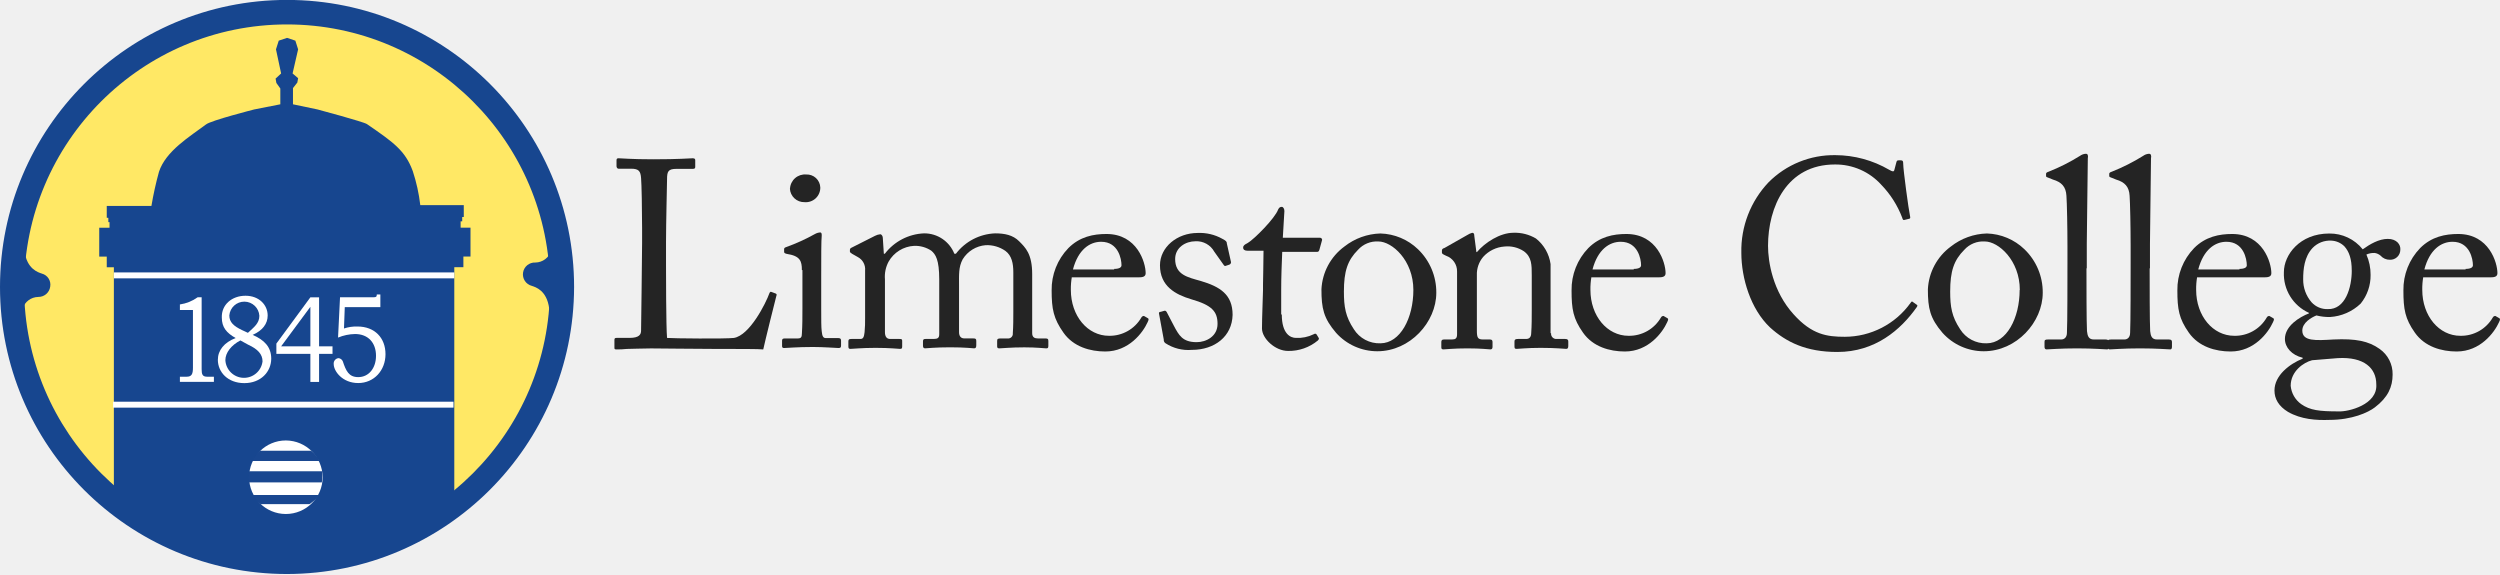
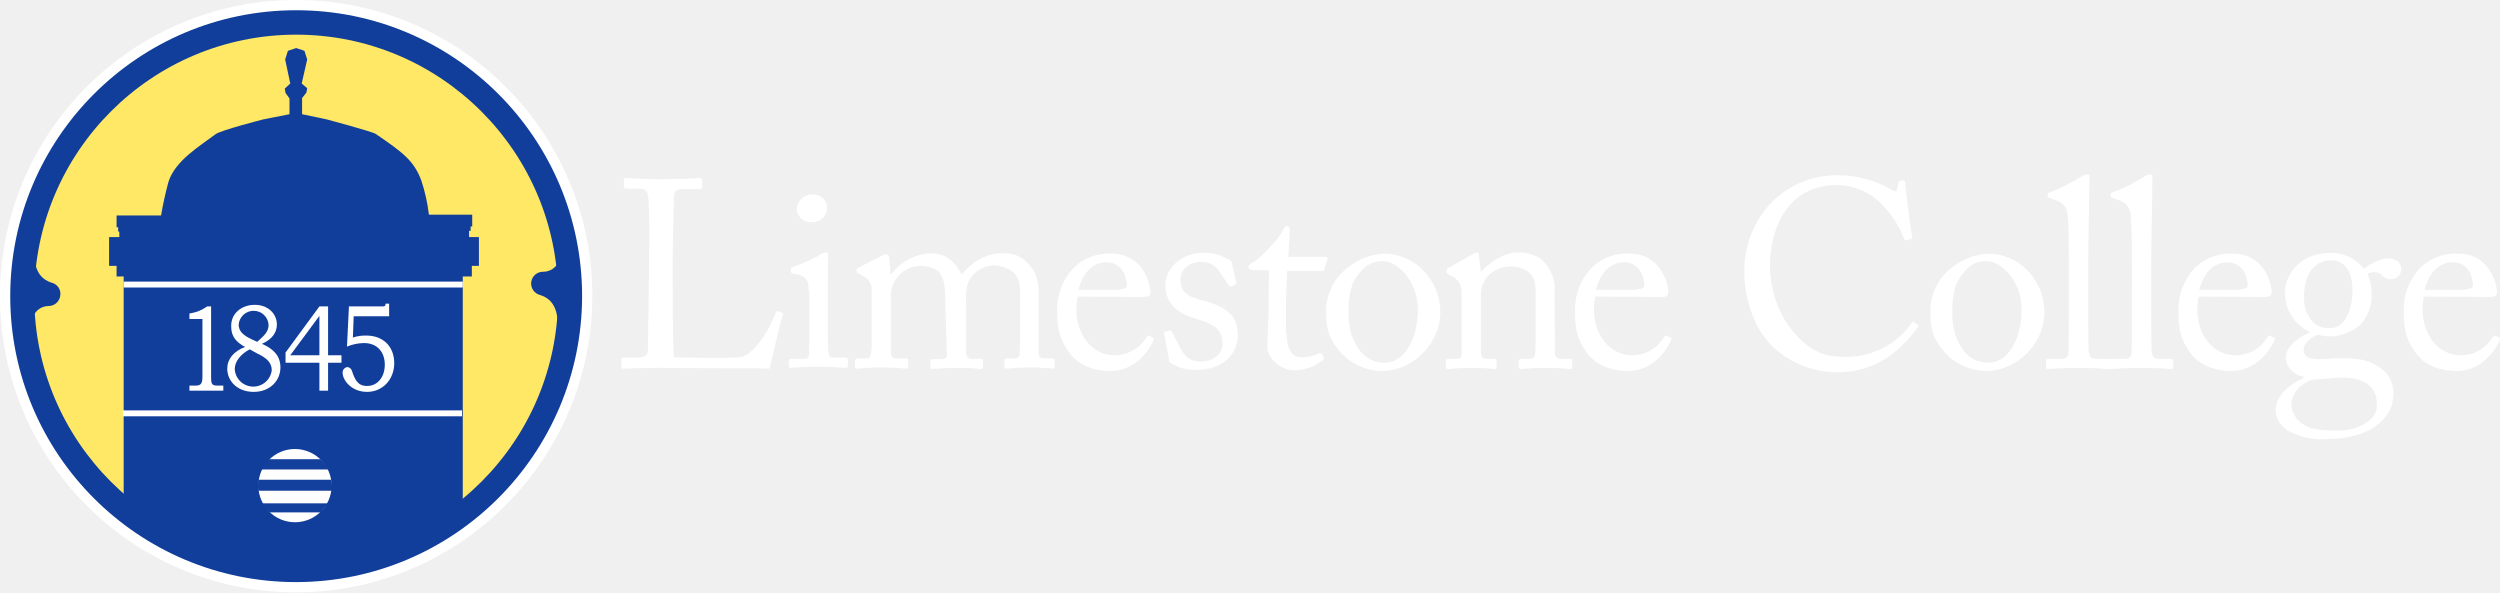
- <svg xmlns="http://www.w3.org/2000/svg" id="Layer_1" data-name="Layer 1" viewBox="0 0 632.3 145.2">
+ <svg xmlns="http://www.w3.org/2000/svg" id="Layer_1" data-name="Layer 1" viewBox="0 0 634.76 150.4">
  <defs>
-     <style>.cls-1{fill:#242424;}.cls-2{fill:#fff;}.cls-3{fill:#ffe865;}.cls-4,.cls-5{fill:#17468f;}.cls-5{opacity:0.99;isolation:isolate;}</style>
+     <style>.cls-1{fill:#fff;}.cls-2{fill:#ffe865;}.cls-3,.cls-4{fill:#113e9b;}.cls-4{opacity:0.99;isolation:isolate;}</style>
  </defs>
-   <path class="cls-1" d="M170.1,63.55c0-4.36-.13-11.49-.26-12.68-.13-1.72-.53-2.38-2.51-2.38h-3.17c-.4,0-.53-.4-.53-.66V46.38c0-.4.13-.53.53-.53.79,0,3.17.26,8.72.26,6.6,0,9.38-.26,10-.26s.66.26.66.53V48c0,.4-.13.53-.66.53h-4.09c-2.11,0-2.38.66-2.38,2.64,0,.92-.26,11.09-.26,15.85V72.8c0,1.19,0,15.72.26,18.49,1.45.13,14.79.26,16.91,0,4-.66,8.06-8.72,9-11.36.13-.26.26-.4.53-.26l1.06.4c.26.13.26.26.13.66s-2.91,11.62-3.3,13.47c-.92-.13-6.21-.13-12.15-.13s-12.68-.13-16.24-.13c-2.64,0-4.62.13-6.08.13a24,24,0,0,1-2.64.13c-.53,0-.53-.13-.53-.53V91.81c0-.4.13-.53.53-.53h3.3c2.51,0,2.91-.92,2.91-1.85,0-1.32.26-18.09.26-22.19Z" transform="translate(-7.7 -5.82)" />
-   <path class="cls-1" d="M210.51,74.12c0-2.25-.4-3.57-3.83-4.09-.53-.13-.66-.26-.66-.53v-.66c0-.26.13-.4.53-.53a48.45,48.45,0,0,0,7.26-3.3,3,3,0,0,1,1.32-.4c.4,0,.4.4.4.79-.13,1.19-.13,5.41-.13,11v7.4c0,2.64,0,5,.13,5.81.13,1.32.4,1.72,1.06,1.72h3.17c.53,0,.66.26.66.66v1.19c0,.53-.13.66-.66.66s-3.7-.26-6.47-.26c-4,0-6.6.26-7.26.26-.4,0-.53-.13-.53-.53V91.95c0-.4.26-.53.66-.53h3.3c.79,0,1.06-.26,1.06-1.32.13-2,.13-4.09.13-6.21V74.12Zm-3-20.6a3.78,3.78,0,0,1,4.09-3.57,3.41,3.41,0,0,1,3.57,3.3,3.67,3.67,0,0,1-4,3.7A3.61,3.61,0,0,1,207.48,53.51Z" transform="translate(-7.7 -5.82)" />
-   <path class="cls-1" d="M245.25,76.49c0-5-.92-6.34-2-7.26A7.39,7.39,0,0,0,238.91,68a7.9,7.9,0,0,0-6.47,4,8.08,8.08,0,0,0-.92,4.49V89.83c0,1.06.4,1.72,1.32,1.72h2.38c.66,0,.66.13.66.66v1.06c0,.53,0,.79-.53.79s-2.38-.26-6.21-.26c-3.57,0-5.68.26-6.34.26-.4,0-.53-.13-.53-.66V92.21c0-.53.13-.66.79-.66h2.25c.66,0,.92-.4,1.06-1.72a32.18,32.18,0,0,0,.13-3.57v-12a3.48,3.48,0,0,0-1.85-3.43L223.19,70c-.4-.26-.53-.4-.53-.53V69a.59.59,0,0,1,.4-.53l5.94-3a3.5,3.5,0,0,1,1.32-.4c.4,0,.66.53.66.92l.26,4h.26a13.15,13.15,0,0,1,9.91-5.15,8.17,8.17,0,0,1,7.66,5.15h.4a13.12,13.12,0,0,1,9.91-5.15c2.38,0,4.49.4,6.08,2s3.3,3.17,3.3,8.32V90.1c0,1.06.66,1.32,1.45,1.32h1.85c.66,0,.79.13.79.66v1.19c0,.53-.13.66-.53.66s-2.38-.26-5.55-.26c-3.43,0-5.81.26-6.34.26s-.53-.26-.53-.66V92.08c0-.53.13-.66.92-.66h1.72a1.18,1.18,0,0,0,1.32-1.32c.13-1.58.13-4,.13-5.41v-10c0-2.25-.4-4.23-2-5.41a8.1,8.1,0,0,0-5-1.45,7.54,7.54,0,0,0-5.81,3.57c-1.06,2-.92,3.83-.92,6.87V89.83c0,.92.4,1.58,1.32,1.58h2.25c.66,0,.79.13.79.66v1.06c0,.53-.13.79-.53.79s-2.25-.26-6.08-.26-5.94.26-6.34.26-.53-.26-.53-.66V92.21c0-.53.13-.66.66-.66h2c1.06,0,1.45-.26,1.45-1.19V76.49Z" transform="translate(-7.7 -5.82)" />
-   <path class="cls-1" d="M278.8,75.83a17.09,17.09,0,0,0-.26,3.3c0,6.6,4.23,11.62,9.64,11.62a9.25,9.25,0,0,0,8.19-4.62.73.73,0,0,1,.66-.4l.92.53c.26.13.4.26,0,1.06-1.19,2.64-4.75,7.4-10.7,7.4-3.83,0-8.06-1.19-10.57-4.75s-3-5.94-3-10.7a15.1,15.1,0,0,1,4.23-10.7c2.91-2.91,6.34-3.57,9.64-3.57,7.79,0,9.91,7.26,9.91,9.91,0,.92-.79,1.06-1.85,1.06H278.8Zm10.7-2c1.32,0,1.85-.4,1.85-.92,0-1.58-.79-5.94-5.15-5.94-2.91,0-5.81,2-7.13,7h10.43Z" transform="translate(-7.7 -5.82)" />
-   <path class="cls-1" d="M302.44,92.61a1,1,0,0,1-.4-.92l-1.19-6.47c-.13-.4.13-.53.4-.53l.92-.26c.26-.13.53.13.66.4l1.72,3.3c1.32,2.51,2.25,4.23,5.81,4.23,2.38,0,5.28-1.45,5.28-4.62S314.19,83,309,81.51c-4-1.19-7.92-3.3-7.92-8.58,0-4.62,4.36-8.19,9.51-8.19a11.67,11.67,0,0,1,6.21,1.45c1.06.53,1.19.79,1.19,1.19l1.06,4.75a.67.67,0,0,1-.53.66l-.79.26c-.26.13-.4,0-.66-.4l-2.25-3.17a5.12,5.12,0,0,0-4.75-2.64c-2.51,0-5.15,1.58-5.15,4.49,0,4,3.17,4.62,6.47,5.55,4.89,1.45,8.06,3.43,8.06,8.58-.13,5.41-4.49,8.85-10.3,8.85A10.62,10.62,0,0,1,302.44,92.61Z" transform="translate(-7.7 -5.82)" />
-   <path class="cls-1" d="M331.89,85.34c0,5,2.25,5.94,3.57,5.94a9.07,9.07,0,0,0,4.49-.92c.4-.26.66-.13.79.13l.4.66c.26.26.13.53-.13.79a11.47,11.47,0,0,1-7.53,2.64c-3.3,0-6.6-3.17-6.6-5.68,0-2.77.26-8.72.26-9.64V77.81c0-1.19.13-5.68.13-8.58h-4.09c-.66,0-1.06-.26-1.06-.79s.4-.79,1.19-1.19c1.58-.92,6.87-6.21,7.66-8.45.26-.53.53-.66.92-.66s.66.53.66,1.06l-.4,6.74h9.38c.4,0,.66.4.53.66L341.4,69c-.13.4-.26.53-.66.53H332c-.13,3.17-.26,6.34-.26,9.51v6.34Z" transform="translate(-7.7 -5.82)" />
-   <path class="cls-1" d="M345.62,90c-3.17-3.7-3.7-6.21-3.7-11a14.27,14.27,0,0,1,5.81-10.83,15.38,15.38,0,0,1,9.11-3.3,14.27,14.27,0,0,1,9.51,4,15.08,15.08,0,0,1,4.62,11c0,7.4-6.6,14.79-14.92,14.79A14,14,0,0,1,345.62,90Zm19.55-10.83c0-7.53-5.41-12.28-8.85-12.28A6.42,6.42,0,0,0,351.17,69c-2.64,2.64-3.57,5.41-3.57,10.57,0,3.83.4,6.34,2.51,9.51a7.61,7.61,0,0,0,6.74,3.57C361.87,92.61,365.17,86.27,365.17,79.13Z" transform="translate(-7.7 -5.82)" />
-   <path class="cls-1" d="M400,90.1a1.32,1.32,0,0,0,1.45,1.45h2.11c.66,0,.79.26.79.66v1.06c0,.53-.13.79-.53.79s-2.51-.26-6.47-.26c-3.43,0-5.55.26-6.08.26s-.53-.26-.53-.79V92.21c0-.53.26-.66.92-.66h2c.79,0,1.32-.4,1.32-1.58.13-1.72.13-4,.13-5.68V75.44c0-2.64,0-4.62-2-6.08a7.5,7.5,0,0,0-4.89-1.19,8,8,0,0,0-5.41,2.64,6.78,6.78,0,0,0-1.58,4.62v14c0,1.85.26,2.25,1.58,2.25h1.72c.53,0,.66.26.66.66v1.19c0,.4-.13.66-.53.66s-2.25-.26-5.81-.26-5.55.26-6.08.26-.53-.26-.53-.66V92.34c0-.4.13-.66.66-.66h2c.92,0,1.32-.26,1.32-1.32V74.51a4.13,4.13,0,0,0-2.77-4l-.53-.26c-.53-.26-.53-.4-.53-.66v-.4c0-.4.26-.53.66-.66l5.81-3.3a4.06,4.06,0,0,1,1.19-.53c.4,0,.53.26.53.79l.53,4.09h.13c2-2.38,5.81-4.89,9.25-4.89a10.42,10.42,0,0,1,5.68,1.45,10,10,0,0,1,3.7,6.47V90.1Z" transform="translate(-7.7 -5.82)" />
-   <path class="cls-1" d="M410.21,75.83a17.09,17.09,0,0,0-.26,3.3c0,6.6,4.23,11.62,9.64,11.62a9.25,9.25,0,0,0,8.19-4.62.73.73,0,0,1,.66-.4l.92.53c.26.13.4.26,0,1.06-1.19,2.64-4.75,7.4-10.7,7.4-3.83,0-8.06-1.19-10.57-4.75s-2.91-5.94-2.91-10.7a15.1,15.1,0,0,1,4.23-10.7c2.91-2.91,6.34-3.57,9.64-3.57,7.79,0,9.91,7.26,9.91,9.91,0,.92-.79,1.06-1.85,1.06H410.21Zm10.7-2c1.32,0,1.85-.4,1.85-.92,0-1.58-.79-5.94-5.15-5.94-2.91,0-5.81,2-7.13,7h10.43Z" transform="translate(-7.7 -5.82)" />
-   <path class="cls-1" d="M455.38,88.64c-4.89-4.62-7.26-12.41-7.26-18.89A25.1,25.1,0,0,1,455,51.93a23.31,23.31,0,0,1,16.91-6.87,27.15,27.15,0,0,1,13.6,3.7c.92.53,1.19.53,1.32,0l.53-2c.13-.4.26-.4.92-.4s.79.13.79,1.06c0,1.32,1.32,11.23,1.72,13.08.13.4,0,.66-.26.66l-1.06.26c-.4.13-.53,0-.66-.53a24.44,24.44,0,0,0-5.28-8.32,15.59,15.59,0,0,0-11.75-5.15c-12.15,0-16.91,10.7-16.91,20.6,0,4,1.19,11.49,6.47,17.3,4.62,5.15,8.45,5.68,12.94,5.68a20.5,20.5,0,0,0,16.64-8.58c.26-.4.4-.4.53-.26l.92.66c.26.13.4.26.13.66-4.09,5.81-10.57,11.36-20.08,11.36C464.49,94.85,459.47,92.34,455.38,88.64Z" transform="translate(-7.7 -5.82)" />
-   <path class="cls-1" d="M499,90c-3.17-3.7-3.7-6.21-3.7-11a14.27,14.27,0,0,1,5.81-10.83,15.38,15.38,0,0,1,9.11-3.3,14.27,14.27,0,0,1,9.51,4,15.08,15.08,0,0,1,4.62,11c0,7.4-6.6,14.79-14.92,14.79A14,14,0,0,1,499,90Zm19.55-10.83c0-7.53-5.41-12.28-8.85-12.28A6.42,6.42,0,0,0,504.51,69c-2.64,2.64-3.57,5.41-3.57,10.57,0,3.83.4,6.34,2.51,9.51a7.61,7.61,0,0,0,6.74,3.57C515.21,92.61,518.51,86.27,518.51,79.13Z" transform="translate(-7.7 -5.82)" />
-   <path class="cls-1" d="M535.41,73.72c0,3.57,0,13.74.13,15.85.13,1.19.4,2.11,1.72,2.11h3c.66,0,.79.26.79.66v1.19c0,.4-.13.66-.4.66-.53,0-3.43-.26-7.66-.26s-7,.26-7.66.26c-.4,0-.53-.26-.53-.66V92.34c0-.53.13-.66.92-.66h3.3c.79,0,1.45-.53,1.45-1.72.13-2.11.13-13.74.13-17.57V68c0-4.75-.13-11-.26-12.68-.13-2.25-1.19-3.43-3.43-4.09l-1.32-.53c-.4-.13-.4-.26-.4-.4v-.53c0-.26.26-.4.66-.53a49.26,49.26,0,0,0,7.92-4,2.78,2.78,0,0,1,1.45-.53c.53,0,.66.4.53,1.19,0,3.7-.26,17.7-.26,21.53v6.21Z" transform="translate(-7.7 -5.82)" />
-   <path class="cls-1" d="M551.39,73.72c0,3.57,0,13.74.13,15.85.13,1.19.4,2.11,1.72,2.11h3c.66,0,.79.26.79.66v1.19c0,.4-.13.66-.4.66-.53,0-3.43-.26-7.66-.26s-7,.26-7.66.26c-.4,0-.53-.26-.53-.66V92.34c0-.53.13-.66.92-.66h3.3c.79,0,1.45-.53,1.45-1.72.13-2.11.13-13.74.13-17.57V68c0-4.75-.13-11-.26-12.68-.13-2.25-1.19-3.43-3.43-4.09l-1.32-.53c-.4-.13-.4-.26-.4-.4v-.53c0-.26.26-.4.66-.53a49.26,49.26,0,0,0,7.92-4,2.78,2.78,0,0,1,1.45-.53c.53,0,.66.4.53,1.19,0,3.7-.26,17.7-.26,21.53v6.21Z" transform="translate(-7.7 -5.82)" />
-   <path class="cls-1" d="M563.41,75.83a17.09,17.09,0,0,0-.26,3.3c0,6.6,4.23,11.62,9.64,11.62A9.25,9.25,0,0,0,581,86.13a.73.73,0,0,1,.66-.4l.92.53c.26.13.4.26,0,1.06-1.19,2.64-4.75,7.4-10.7,7.4-3.83,0-8.06-1.19-10.57-4.75s-2.91-5.94-2.91-10.7a15.1,15.1,0,0,1,4.23-10.7C565.53,65.66,569,65,572.26,65c7.79,0,9.91,7.26,9.91,9.91,0,.92-.79,1.06-1.85,1.06H563.41Zm10.7-2c1.32,0,1.85-.4,1.85-.92,0-1.58-.79-5.94-5.15-5.94-2.91,0-5.81,2-7.13,7h10.43Z" transform="translate(-7.7 -5.82)" />
-   <path class="cls-1" d="M586.39,110c-2.38-1.45-3.43-3.3-3.43-5.41,0-3.83,3.83-6.74,7.13-8.06V96.3c-2.77-.66-4.49-2.64-4.49-4.75,0-3.3,3.7-5.55,6.08-6.47v-.13a10.79,10.79,0,0,1-6.34-10.3c0-4.36,4-9.77,11.49-9.77a10.66,10.66,0,0,1,8.45,4c1.85-1.32,4.09-2.64,6.34-2.64s3.3,1.45,3.17,2.77a2.54,2.54,0,0,1-2.64,2.51,3.11,3.11,0,0,1-2.38-1.06,2.93,2.93,0,0,0-1.45-.66,4.53,4.53,0,0,0-2.11.4,12.55,12.55,0,0,1,1.06,5.15,11.3,11.3,0,0,1-2.51,7.26A12.3,12.3,0,0,1,597,86a12.92,12.92,0,0,1-3.43-.4c-1.32.53-3.57,1.85-3.57,3.83,0,2.77,3.43,2.51,7.92,2.25,5.55-.26,8.85.4,11.62,2.38a7.71,7.71,0,0,1,3.3,6.47c0,3.17-1.19,5.81-4.49,8.32-1.72,1.32-5.81,3.17-11.49,3.17C593.52,112.15,589.69,111.89,586.39,110Zm22.32-7c0-4-3-7-9.77-6.6l-6.47.53c-2.11.53-5.41,2.77-5.41,6.47a6.42,6.42,0,0,0,2.64,4.62c2.25,1.58,4.62,1.85,9.51,1.85C601.58,110,609.11,108.19,608.71,103Zm-6.21-28.79c0-2.91-.66-4.75-1.85-6.08a5,5,0,0,0-3.3-1.45,6.11,6.11,0,0,0-4.75,1.85c-2.11,2.25-2.38,5.41-2.38,7.92a8.7,8.7,0,0,0,2.11,5.81A5.3,5.3,0,0,0,596.43,84C600.92,84.15,602.51,78.47,602.51,74.25Z" transform="translate(-7.7 -5.82)" />
-   <path class="cls-1" d="M620.6,75.83a17.09,17.09,0,0,0-.26,3.3c0,6.6,4.23,11.62,9.64,11.62a9.25,9.25,0,0,0,8.19-4.62.73.73,0,0,1,.66-.4l.92.53c.26.13.4.26,0,1.06-1.19,2.64-4.75,7.4-10.7,7.4-3.83,0-8.06-1.19-10.57-4.75s-2.91-5.94-2.91-10.7a15.1,15.1,0,0,1,4.23-10.7c2.91-2.91,6.34-3.57,9.64-3.57,7.79,0,9.91,7.26,9.91,9.91,0,.92-.79,1.06-1.85,1.06H620.6Zm10.7-2c1.32,0,1.85-.4,1.85-.92,0-1.58-.79-5.94-5.15-5.94-2.91,0-5.81,2-7.13,7H631.3Z" transform="translate(-7.7 -5.82)" />
-   <path class="cls-2" d="M148.5,78.52A69.5,69.5,0,1,1,79,8.92a69.48,69.48,0,0,1,69.5,69.6" transform="translate(-7.7 -5.82)" />
-   <path class="cls-3" d="M148.4,78.52A69.5,69.5,0,1,1,78.9,9,69.48,69.48,0,0,1,148.4,78.52Z" transform="translate(-7.7 -5.82)" />
-   <path class="cls-4" d="M80.3,151a72.6,72.6,0,1,1,72.6-72.6A72.72,72.72,0,0,1,80.3,151Zm0-139a66.5,66.5,0,1,0,66.5,66.5A66.53,66.53,0,0,0,80.3,12Z" transform="translate(-7.7 -5.82)" />
-   <path class="cls-4" d="M36.5,129V73.42H34.7v-2.7H32.8v-7.3h2.6V62h-.3v-1.1h-.4v-3H46a85.33,85.33,0,0,1,1.9-8.6c1.7-5.3,7.9-9,11.9-12,1.2-1,12.2-3.8,12.2-3.8l6.6-1.3v-4l-1-1.4-.2-1.1,1.4-1.3-1.3-6.1.7-2.2,2.1-.7,2.1.7.7,2.2-1.4,6.1,1.4,1.2-.2,1.1-1.1,1.4v4.1l6.2,1.3s11.6,3.1,12.5,3.7c6.7,4.6,9.7,6.7,11.6,11.9a43.81,43.81,0,0,1,1.9,8.6h11v3h-.4v1.1h-.4v1.6h2.5v7.3h-1.8v2.7h-2.3v57.8A65.73,65.73,0,0,1,79.1,148c-26.6,0-42.6-19-42.6-19" transform="translate(-7.7 -5.82)" />
-   <path class="cls-2" d="M53.2,82.82A10.16,10.16,0,0,0,57.7,81h1v18.2c0,1.3.2,1.9,1.4,1.9h1.7v1.3H53.2v-1.3h1.7c1.3,0,1.6-.7,1.6-2.3V84.22H53.2Z" transform="translate(-7.7 -5.82)" />
-   <path class="cls-2" d="M69.8,80.62c3.4,0,5.6,2.3,5.6,5,0,2.1-1.3,3.8-3.8,4.9,3,1.3,4.7,3.1,4.7,6,0,3.3-2.6,6.2-6.8,6.2s-6.7-2.8-6.7-5.9c0-2.4,1.6-4.4,4.5-5.5-2.3-1.3-3.5-2.7-3.5-5.2-.1-3.2,2.5-5.5,6-5.5" transform="translate(-7.7 -5.82)" />
-   <path class="cls-4" d="M68.5,91.92c-2.3,1.2-3.8,3.1-3.8,5a4.72,4.72,0,0,0,9.4.3c0-1.8-1.2-3.1-3.6-4.2Z" transform="translate(-7.7 -5.82)" />
-   <path class="cls-4" d="M70.4,90c1.5-1.4,2.9-2.4,2.9-4.3a3.81,3.81,0,0,0-7.6-.1c0,1.7,1.1,2.7,3.2,3.7Z" transform="translate(-7.7 -5.82)" />
-   <polygon class="cls-2" points="78.5 75.2 80.7 75.2 80.7 87.6 84.1 87.6 84.1 89.5 80.7 89.5 80.7 96.6 78.5 96.6 78.5 89.5 69.9 89.5 69.9 86.9 78.5 75.2" />
-   <polygon class="cls-4" points="78.5 87.6 78.5 77.6 71.1 87.6 78.5 87.6" />
-   <path class="cls-2" d="M93.7,81h8.5c.6,0,.8-.1.8-.7h.9v3.2h-9l-.2,5.4a9.75,9.75,0,0,1,3.4-.5c4.4,0,7.1,2.9,7.1,7s-2.9,7.3-6.9,7.3-6.2-3-6.2-4.8a1.37,1.37,0,0,1,1.2-1.5,1.33,1.33,0,0,1,1.1.8c.8,2.4,1.5,4,3.9,4,2.7,0,4.5-2.3,4.5-5.4,0-3.3-2-5.5-5.3-5.5a11.77,11.77,0,0,0-4.3.9Z" transform="translate(-7.7 -5.82)" />
-   <rect class="cls-2" x="28.8" y="68.9" width="86.1" height="1.5" />
-   <rect class="cls-2" x="28.6" y="101.6" width="86.1" height="1.5" />
-   <path class="cls-2" d="M10.8,64.92S8.7,75.42,17.3,78c0,0-8.5,0-7.1,10.4" transform="translate(-7.7 -5.82)" />
-   <path class="cls-4" d="M10.3,91.32c-1.5,0-.5-29.7,1-29.5a3,3,0,0,1,2.7,3.1l-.1,4.4c.6,4.6,3.5,5.4,4.4,5.7a2.9,2.9,0,0,1,2.1,3.3,3,3,0,0,1-3,2.6h0a4.23,4.23,0,0,0-4,3l-.1,4.4a3,3,0,0,1-2.9,2.9C10.4,91.32,10.4,91.32,10.3,91.32Z" transform="translate(-7.7 -5.82)" />
-   <path class="cls-4" d="M150.1,61.82c1.5,0,.6,29.7-1,29.5s-2.1-1.6-2-3.1l-.5-4.4c-.6-4.6-3.5-5.4-4.4-5.7a3,3,0,0,1,.9-5.9h0a4.23,4.23,0,0,0,4-3l.1-4.5a3,3,0,0,1,2.9-2.9Z" transform="translate(-7.7 -5.82)" />
-   <path class="cls-2" d="M89.3,126.52a9.3,9.3,0,1,1-9.3-9.3,9.35,9.35,0,0,1,9.3,9.3" transform="translate(-7.7 -5.82)" />
-   <path class="cls-5" d="M70.7,127.82a8.87,8.87,0,0,1-.1-1.3,14.23,14.23,0,0,1,.1-1.5H89.2v1.5a10.87,10.87,0,0,1-.1,1.3Z" transform="translate(-7.7 -5.82)" />
-   <path class="cls-5" d="M71.2,122.52s.4-.7.8-1.3a8.61,8.61,0,0,1,1.4-1.4h13a8.61,8.61,0,0,1,1.4,1.4,6.09,6.09,0,0,1,.7,1.2H71.2Z" transform="translate(-7.7 -5.82)" />
-   <path class="cls-5" d="M73.6,133.32s-.8-.6-1.4-1.1a11.27,11.27,0,0,1-1-1.2H88.4a5.8,5.8,0,0,1-1,1.2,14.82,14.82,0,0,1-1.4,1.1Z" transform="translate(-7.7 -5.82)" />
+   <path class="cls-1" d="M170,66.2c0-4.4-.1-11.5-.3-12.7-.1-1.7-.5-2.4-2.5-2.4H164c-.4,0-.5-.4-.5-.7V48.9c0-.4.1-.5.5-.5.8,0,3.2.3,8.7.3,6.6,0,9.4-.3,10-.3s.7.3.7.5v1.8c0,.4-.1.5-.7.5h-4.1c-2.1,0-2.4.7-2.4,2.6,0,.9-.3,11.1-.3,15.8v5.8c0,1.2,0,15.7.3,18.5,1.5.1,14.8.3,16.9,0,4-.7,8.1-8.7,9-11.4.1-.3.3-.4.5-.3l1.1.4c.3.1.3.3.1.7s-2.9,11.6-3.3,13.5c-.9-.1-6.2-.1-12.2-.1s-12.7-.1-16.2-.1c-2.6,0-4.6.1-6.1.1-1.3.1-2.1.1-2.6.1s-.5-.1-.5-.5V94.5c0-.4.1-.5.5-.5h3.3c2.5,0,2.9-.9,2.9-1.8,0-1.3.3-18.1.3-22.2V66.2Z" transform="translate(-5.1 -3.2)" />
+   <path class="cls-1" d="M210.4,76.8c0-2.2-.4-3.6-3.8-4.1-.5-.1-.7-.3-.7-.5v-.7c0-.3.1-.4.5-.5a45.14,45.14,0,0,0,7.3-3.3,2.42,2.42,0,0,1,1.3-.4c.4,0,.4.4.4.8-.1,1.2-.1,5.4-.1,11v7.4c0,2.6,0,5,.1,5.8.1,1.3.4,1.7,1.1,1.7h3.2a.63.63,0,0,1,.7.7v1.2c0,.5-.1.7-.7.7s-3.7-.3-6.5-.3c-4,0-6.6.3-7.3.3-.4,0-.5-.1-.5-.5V94.8c0-.4.3-.5.7-.5h3.3c.8,0,1.1-.3,1.1-1.3.1-2,.1-4.1.1-6.2V77h-.2v-.2Zm-3-20.6a3.85,3.85,0,0,1,4.1-3.6,3.4,3.4,0,0,1,3.6,3.3,3.7,3.7,0,0,1-4,3.7A3.47,3.47,0,0,1,207.4,56.2Z" transform="translate(-5.1 -3.2)" />
+   <path class="cls-1" d="M245.1,79.2c0-5-.9-6.3-2-7.3a7.39,7.39,0,0,0-4.4-1.2,7.69,7.69,0,0,0-7.4,8.5V92.5c0,1.1.4,1.7,1.3,1.7H235c.7,0,.7.1.7.7V96c0,.5,0,.8-.5.8-.7,0-2.4-.3-6.2-.3-3.6,0-5.7.3-6.3.3-.4,0-.5-.1-.5-.7V94.9c0-.5.1-.7.8-.7h2.2c.7,0,.9-.4,1.1-1.7s.1-2.4.1-3.6v-12a3.53,3.53,0,0,0-1.8-3.4l-1.5-.8c-.4-.3-.5-.4-.5-.5v-.5a.55.55,0,0,1,.4-.5l5.9-3a3,3,0,0,1,1.3-.4c.4,0,.7.5.7.9l.3,4h.3a13.19,13.19,0,0,1,9.9-5.2c3.6,0,6.2,2,7.7,5.2h.4c2-2.6,5.8-5.2,9.9-5.2,2.4,0,4.5.4,6.1,2s3.3,3.2,3.3,8.3V92.9c0,1.1.7,1.3,1.5,1.3h1.8c.7,0,.8.1.8.7v1.2c0,.5-.1.7-.5.7s-2.4-.3-5.5-.3c-3.4,0-5.8.3-6.3.3s-.5-.3-.5-.7V94.9c0-.5.1-.7.9-.7h1.7a1.16,1.16,0,0,0,1.3-1.3c.1-1.6.1-4,.1-5.4v-10c0-2.2-.4-4.2-2-5.4a8.26,8.26,0,0,0-5-1.5,7.39,7.39,0,0,0-5.8,3.6c-1.1,2-.9,3.8-.9,6.9V92.7c0,.9.4,1.6,1.3,1.6h2.2c.7,0,.8.1.8.7v1.1c0,.5-.1.8-.5.8s-2.2-.3-6.1-.3c-3.7,0-5.9.3-6.3.3s-.5-.3-.5-.7V95.1c0-.5.1-.7.7-.7h2c1.1,0,1.5-.3,1.5-1.2l-.4-14Z" transform="translate(-5.1 -3.2)" />
+   <path class="cls-1" d="M278.7,78.5a19.43,19.43,0,0,0-.3,3.3c0,6.6,4.2,11.6,9.6,11.6a9.35,9.35,0,0,0,8.2-4.6.67.67,0,0,1,.7-.4l.9.5c.3.1.4.3,0,1.1-1.2,2.6-4.8,7.4-10.7,7.4-3.8,0-8.1-1.2-10.6-4.8-2.4-3.4-3-5.9-3-10.7a15.47,15.47,0,0,1,4.2-10.7,12.78,12.78,0,0,1,9.6-3.6c7.8,0,9.9,7.3,9.9,9.9,0,.9-.8,1.1-1.8,1.1l-16.7-.1Zm10.7-1.9c1.3,0,1.8-.4,1.8-.9,0-1.6-.8-5.9-5.2-5.9-2.9,0-5.8,2-7.1,7h10.4v-.2Z" transform="translate(-5.1 -3.2)" />
+   <path class="cls-1" d="M302.3,95.3a1,1,0,0,1-.4-.9l-1.2-6.5c-.1-.4.1-.5.4-.5l.9-.3c.3-.1.5.1.7.4l1.7,3.3c1.3,2.5,2.2,4.2,5.8,4.2,2.4,0,5.3-1.5,5.3-4.6s-1.5-4.8-6.6-6.2c-4-1.2-7.9-3.3-7.9-8.6,0-4.6,4.4-8.2,9.5-8.2a11.23,11.23,0,0,1,6.2,1.5c1.1.5,1.2.8,1.2,1.2l1.1,4.8c0,.3-.1.5-.5.7l-.8.3c-.3.1-.4,0-.7-.4l-2.2-3.2a5.15,5.15,0,0,0-4.8-2.6c-2.5,0-5.2,1.6-5.2,4.5,0,4,3.2,4.6,6.5,5.5,4.9,1.5,8.1,3.4,8.1,8.6-.1,5.4-4.5,8.8-10.3,8.8A10.87,10.87,0,0,1,302.3,95.3Z" transform="translate(-5.1 -3.2)" />
+   <path class="cls-1" d="M331.8,88c0,5,2.2,5.9,3.6,5.9a9.73,9.73,0,0,0,4.5-.9c.4-.3.7-.1.8.1l.4.7c.3.3.1.5-.1.8a11.28,11.28,0,0,1-7.5,2.6c-3.3,0-6.6-3.2-6.6-5.7,0-2.8.3-8.7.3-9.6V80.4c0-1.2.1-5.7.1-8.6h-4.1c-.7,0-1.1-.3-1.1-.8s.4-.8,1.2-1.2c1.6-.9,6.9-6.2,7.7-8.5.3-.5.5-.7.9-.7s.7.5.7,1.1l-.4,6.7h9.4c.4,0,.7.4.5.7l-.7,2.4c-.1.4-.3.5-.7.5h-8.8c-.1,3.2-.3,6.3-.3,9.5v6.3h.2V88Z" transform="translate(-5.1 -3.2)" />
+   <path class="cls-1" d="M345.5,92.7c-3.2-3.7-3.7-6.2-3.7-11a14.08,14.08,0,0,1,5.8-10.8,15.81,15.81,0,0,1,9.1-3.3,13.84,13.84,0,0,1,9.5,4,15.27,15.27,0,0,1,4.6,11c0,7.4-6.6,14.8-14.9,14.8A14.45,14.45,0,0,1,345.5,92.7Zm19.6-10.9c0-7.5-5.4-12.3-8.8-12.3a6.64,6.64,0,0,0-5.2,2.1c-2.6,2.6-3.6,5.4-3.6,10.6,0,3.8.4,6.3,2.5,9.5a7.77,7.77,0,0,0,6.7,3.6C361.8,95.3,365.1,89,365.1,81.8Z" transform="translate(-5.1 -3.2)" />
+   <path class="cls-1" d="M399.9,92.8a1.36,1.36,0,0,0,1.5,1.5h2.1c.7,0,.8.3.8.7v1.1c0,.5-.1.8-.5.8s-2.5-.3-6.5-.3c-3.4,0-5.5.3-6.1.3-.4,0-.5-.3-.5-.8V95c0-.5.3-.7.9-.7h2c.8,0,1.3-.4,1.3-1.6.1-1.7.1-4,.1-5.7V78.2c0-2.6,0-4.6-2-6.1a7.48,7.48,0,0,0-4.9-1.2,7.91,7.91,0,0,0-5.4,2.6,7,7,0,0,0-1.6,4.6v14c0,1.8.3,2.2,1.6,2.2h1.7a.63.63,0,0,1,.7.7v1.2c0,.4-.1.7-.5.7s-2.2-.3-5.8-.3c-3.4,0-5.5.3-6.1.3-.4,0-.5-.3-.5-.7V95c0-.4.1-.7.7-.7h2c.9,0,1.3-.3,1.3-1.3V77.2a4.21,4.21,0,0,0-2.8-4l-.5-.3c-.5-.3-.5-.4-.5-.7v-.4c0-.4.3-.5.7-.7l5.8-3.3a2.77,2.77,0,0,1,1.2-.5c.4,0,.5.3.5.8l.5,4.1h.1c2-2.4,5.8-4.9,9.2-4.9a10.15,10.15,0,0,1,5.7,1.5,10,10,0,0,1,3.7,6.5l.1,17.5Z" transform="translate(-5.1 -3.2)" />
+   <path class="cls-1" d="M410.1,78.5a19.43,19.43,0,0,0-.3,3.3c0,6.6,4.2,11.6,9.6,11.6a9.35,9.35,0,0,0,8.2-4.6.67.67,0,0,1,.7-.4l.9.5c.3.1.4.3,0,1.1-1.2,2.6-4.8,7.4-10.7,7.4-3.8,0-8.1-1.2-10.6-4.8-2.4-3.4-2.9-5.9-2.9-10.7a15.47,15.47,0,0,1,4.2-10.7,12.78,12.78,0,0,1,9.6-3.6c7.8,0,9.9,7.3,9.9,9.9,0,.9-.8,1.1-1.8,1.1l-16.8-.1Zm10.7-1.9c1.3,0,1.8-.4,1.8-.9,0-1.6-.8-5.9-5.2-5.9-2.9,0-5.8,2-7.1,7h10.4v-.2Z" transform="translate(-5.1 -3.2)" />
+   <path class="cls-1" d="M455.3,91.3c-4.9-4.6-7.3-12.4-7.3-18.9a25,25,0,0,1,6.9-17.8,23.24,23.24,0,0,1,16.9-6.9,26.75,26.75,0,0,1,13.6,3.7c.9.5,1.2.5,1.3,0l.5-2c.1-.4.3-.4.9-.4s.8.1.8,1.1c0,1.3,1.3,11.2,1.7,13.1.1.4,0,.7-.3.7l-1.1.3c-.4.1-.5,0-.7-.5a24.55,24.55,0,0,0-5.3-8.3,15.76,15.76,0,0,0-11.8-5.2c-12.2,0-16.9,10.7-16.9,20.6,0,4,1.2,11.5,6.5,17.3,4.6,5.2,8.5,5.7,12.9,5.7a20.21,20.21,0,0,0,16.6-8.6c.3-.4.4-.4.5-.3l.9.7c.3.1.4.3.1.7-4.1,5.8-10.6,11.4-20.1,11.4A23.75,23.75,0,0,1,455.3,91.3Z" transform="translate(-5.1 -3.2)" />
+   <path class="cls-1" d="M498.9,92.7c-3.2-3.7-3.7-6.2-3.7-11A14.08,14.08,0,0,1,501,70.9a15.81,15.81,0,0,1,9.1-3.3,13.84,13.84,0,0,1,9.5,4,15.27,15.27,0,0,1,4.6,11c0,7.4-6.6,14.8-14.9,14.8A14.45,14.45,0,0,1,498.9,92.7Zm19.5-10.9c0-7.5-5.4-12.3-8.8-12.3a6.64,6.64,0,0,0-5.2,2.1c-2.6,2.6-3.6,5.4-3.6,10.6,0,3.8.4,6.3,2.5,9.5a7.77,7.77,0,0,0,6.7,3.6C515.1,95.3,518.4,89,518.4,81.8Z" transform="translate(-5.1 -3.2)" />
+   <path class="cls-1" d="M535.3,76.4c0,3.6,0,13.7.1,15.8.1,1.2.4,2.1,1.7,2.1h3c.7,0,.8.3.8.7v1.2c0,.4-.1.7-.4.7-.5,0-3.4-.3-7.7-.3s-7,.3-7.7.3c-.4,0-.5-.3-.5-.7V95c0-.5.1-.7.9-.7h3.3c.8,0,1.5-.5,1.5-1.7.1-2.1.1-13.7.1-17.6V70.7c0-4.8-.1-11-.3-12.7-.1-2.2-1.2-3.4-3.4-4.1l-1.3-.5c-.4-.1-.4-.3-.4-.4v-.5c0-.3.3-.4.7-.5a45.17,45.17,0,0,0,7.9-4,2.87,2.87,0,0,1,1.5-.5c.5,0,.7.4.5,1.2,0,3.7-.3,17.7-.3,21.5v6.2Z" transform="translate(-5.1 -3.2)" />
+   <path class="cls-1" d="M551.3,76.4c0,3.6,0,13.7.1,15.8.1,1.2.4,2.1,1.7,2.1h3c.7,0,.8.3.8.7v1.2c0,.4-.1.7-.4.7-.5,0-3.4-.3-7.7-.3s-7,.3-7.7.3c-.4,0-.5-.3-.5-.7V95c0-.5.1-.7.9-.7h3.3c.8,0,1.5-.5,1.5-1.7.1-2.1.1-13.7.1-17.6V70.7c0-4.8-.1-11-.3-12.7-.1-2.2-1.2-3.4-3.4-4.1l-1.3-.5c-.4-.1-.4-.3-.4-.4v-.5c0-.3.3-.4.7-.5a45.17,45.17,0,0,0,7.9-4,2.87,2.87,0,0,1,1.5-.5c.5,0,.7.4.5,1.2,0,3.7-.3,17.7-.3,21.5v6.2Z" transform="translate(-5.1 -3.2)" />
+   <path class="cls-1" d="M563.3,78.5a19.43,19.43,0,0,0-.3,3.3c0,6.6,4.2,11.6,9.6,11.6a9.35,9.35,0,0,0,8.2-4.6.67.67,0,0,1,.7-.4l.9.5c.3.1.4.3,0,1.1-1.2,2.6-4.8,7.4-10.7,7.4-3.8,0-8.1-1.2-10.6-4.8-2.4-3.4-2.9-5.9-2.9-10.7a15.47,15.47,0,0,1,4.2-10.7,12.78,12.78,0,0,1,9.6-3.6c7.8,0,9.9,7.3,9.9,9.9,0,.9-.8,1.1-1.8,1.1l-16.8-.1ZM574,76.6c1.3,0,1.8-.4,1.8-.9,0-1.6-.8-5.9-5.2-5.9-2.9,0-5.8,2-7.1,7h10.4l.1-.2Z" transform="translate(-5.1 -3.2)" />
+   <path class="cls-1" d="M586.3,112.7c-2.4-1.5-3.4-3.3-3.4-5.4,0-3.8,3.8-6.7,7.1-8.1v-.3c-2.8-.7-4.5-2.6-4.5-4.8,0-3.3,3.7-5.5,6.1-6.5v-.1a10.81,10.81,0,0,1-6.3-10.3c0-4.4,4-9.8,11.5-9.8a10.74,10.74,0,0,1,8.5,4c1.8-1.3,4.1-2.6,6.3-2.6s3.3,1.5,3.2,2.8a2.56,2.56,0,0,1-2.6,2.5,3.05,3.05,0,0,1-2.4-1.1,2.63,2.63,0,0,0-1.5-.7,4.51,4.51,0,0,0-2.1.4,13,13,0,0,1,1.1,5.2,11.54,11.54,0,0,1-2.5,7.3c-1.7,2-5.5,3.4-7.8,3.4a10.92,10.92,0,0,1-3.4-.4c-1.3.5-3.6,1.8-3.6,3.8,0,2.8,3.4,2.5,7.9,2.2,5.5-.3,8.8.4,11.6,2.4a7.73,7.73,0,0,1,3.3,6.5c0,3.2-1.2,5.8-4.5,8.3-1.7,1.3-5.8,3.2-11.5,3.2A17.79,17.79,0,0,1,586.3,112.7Zm22.3-7c0-4-3-7-9.8-6.6l-6.5.5c-2.1.5-5.4,2.8-5.4,6.5a6.39,6.39,0,0,0,2.6,4.6c2.2,1.6,4.6,1.8,9.5,1.8C601.5,112.7,609,110.9,608.6,105.7Zm-6.2-28.8c0-2.9-.7-4.8-1.8-6.1a5,5,0,0,0-3.3-1.5,6.47,6.47,0,0,0-4.8,1.8c-2.1,2.2-2.4,5.4-2.4,7.9a8.75,8.75,0,0,0,2.1,5.8,5.3,5.3,0,0,0,4.1,1.7C600.8,86.9,602.4,81.2,602.4,76.9Z" transform="translate(-5.1 -3.2)" />
+   <path class="cls-1" d="M620.5,78.5a19.43,19.43,0,0,0-.3,3.3c0,6.6,4.2,11.6,9.6,11.6a9.35,9.35,0,0,0,8.2-4.6.67.67,0,0,1,.7-.4l.9.5c.3.1.4.3,0,1.1-1.2,2.6-4.8,7.4-10.7,7.4-3.8,0-8.1-1.2-10.6-4.8-2.4-3.4-2.9-5.9-2.9-10.7a15.47,15.47,0,0,1,4.2-10.7,12.78,12.78,0,0,1,9.6-3.6c7.8,0,9.9,7.3,9.9,9.9,0,.9-.8,1.1-1.8,1.1l-16.8-.1Zm10.7-1.9c1.3,0,1.8-.4,1.8-.9,0-1.6-.8-5.9-5.2-5.9-2.9,0-5.8,2-7.1,7h10.4l.1-.2Z" transform="translate(-5.1 -3.2)" />
+   <path class="cls-1" d="M148.5,78.5A69.5,69.5,0,1,1,79,8.9a69.48,69.48,0,0,1,69.5,69.6" transform="translate(-5.1 -3.2)" />
+   <path class="cls-1" d="M80.3,153.6a75.2,75.2,0,1,1,75.2-75.2A75.37,75.37,0,0,1,80.3,153.6Zm0-144a68.9,68.9,0,1,0,68.9,68.9A69,69,0,0,0,80.3,9.6Z" transform="translate(-5.1 -3.2)" />
+   <path class="cls-2" d="M148.4,78.5A69.5,69.5,0,1,1,78.9,9,69.48,69.48,0,0,1,148.4,78.5Z" transform="translate(-5.1 -3.2)" />
+   <path class="cls-3" d="M80.3,151a72.6,72.6,0,1,1,72.6-72.6A72.72,72.72,0,0,1,80.3,151Zm0-139a66.5,66.5,0,1,0,66.5,66.5A66.53,66.53,0,0,0,80.3,12Z" transform="translate(-5.1 -3.2)" />
+   <path class="cls-3" d="M36.5,129V73.4H34.7V70.7H32.8V63.4h2.6V62h-.3V60.9h-.4v-3H46a85.33,85.33,0,0,1,1.9-8.6c1.7-5.3,7.9-9,11.9-12C61,36.3,72,33.5,72,33.5l6.6-1.3v-4l-1-1.4-.2-1.1,1.4-1.3-1.3-6.1.7-2.2,2.1-.7,2.1.7.7,2.2-1.4,6.1,1.4,1.2-.2,1.1-1.1,1.4v4.1L88,33.5s11.6,3.1,12.5,3.7c6.7,4.6,9.7,6.7,11.6,11.9a43.81,43.81,0,0,1,1.9,8.6h11v3h-.4v1.1h-.4v1.6h2.5v7.3h-1.8v2.7h-2.3v57.8A65.73,65.73,0,0,1,79.1,148c-26.6,0-42.6-19-42.6-19" transform="translate(-5.1 -3.2)" />
+   <path class="cls-1" d="M53.2,82.8A10.16,10.16,0,0,0,57.7,81h1V99.2c0,1.3.2,1.9,1.4,1.9h1.7v1.3H53.2v-1.3h1.7c1.3,0,1.6-.7,1.6-2.3V84.2H53.2Z" transform="translate(-5.1 -3.2)" />
+   <path class="cls-1" d="M69.8,80.6c3.4,0,5.6,2.3,5.6,5,0,2.1-1.3,3.8-3.8,4.9,3,1.3,4.7,3.1,4.7,6,0,3.3-2.6,6.2-6.8,6.2s-6.7-2.8-6.7-5.9c0-2.4,1.6-4.4,4.5-5.5-2.3-1.3-3.5-2.7-3.5-5.2-.1-3.2,2.5-5.5,6-5.5" transform="translate(-5.1 -3.2)" />
+   <path class="cls-3" d="M68.5,91.9c-2.3,1.2-3.8,3.1-3.8,5a4.72,4.72,0,0,0,9.4.3c0-1.8-1.2-3.1-3.6-4.2Z" transform="translate(-5.1 -3.2)" />
+   <path class="cls-3" d="M70.4,90c1.5-1.4,2.9-2.4,2.9-4.3a3.81,3.81,0,0,0-7.6-.1c0,1.7,1.1,2.7,3.2,3.7Z" transform="translate(-5.1 -3.2)" />
+   <polygon class="cls-1" points="81.1 77.8 83.3 77.8 83.3 90.2 86.7 90.2 86.7 92.1 83.3 92.1 83.3 99.2 81.1 99.2 81.1 92.1 72.5 92.1 72.5 89.5 81.1 77.8" />
+   <polygon class="cls-3" points="81.1 90.2 81.1 80.2 73.7 90.2 81.1 90.2" />
+   <path class="cls-1" d="M93.7,81h8.5c.6,0,.8-.1.8-.7h.9v3.2h-9l-.2,5.4a9.75,9.75,0,0,1,3.4-.5c4.4,0,7.1,2.9,7.1,7s-2.9,7.3-6.9,7.3-6.2-3-6.2-4.8a1.37,1.37,0,0,1,1.2-1.5,1.33,1.33,0,0,1,1.1.8c.8,2.4,1.5,4,3.9,4,2.7,0,4.5-2.3,4.5-5.4,0-3.3-2-5.5-5.3-5.5a11.77,11.77,0,0,0-4.3.9Z" transform="translate(-5.1 -3.2)" />
+   <rect class="cls-1" x="31.4" y="71.5" width="86.1" height="1.5" />
+   <rect class="cls-1" x="31.2" y="104.2" width="86.1" height="1.5" />
+   <path class="cls-1" d="M10.8,64.9S8.7,75.4,17.3,78c0,0-8.5,0-7.1,10.4" transform="translate(-5.1 -3.2)" />
+   <path class="cls-3" d="M10.3,91.3c-1.5,0-.5-29.7,1-29.5A3,3,0,0,1,14,64.9l-.1,4.4c.6,4.6,3.5,5.4,4.4,5.7a2.9,2.9,0,0,1,2.1,3.3,3,3,0,0,1-3,2.6h0a4.23,4.23,0,0,0-4,3l-.1,4.4a3.15,3.15,0,0,1-3,3Z" transform="translate(-5.1 -3.2)" />
+   <path class="cls-3" d="M150.1,61.8c1.5,0,.6,29.7-1,29.5s-2.1-1.6-2-3.1l-.5-4.4c-.6-4.6-3.5-5.4-4.4-5.7a3,3,0,0,1,.9-5.9h0a4.23,4.23,0,0,0,4-3l.1-4.5a3,3,0,0,1,2.9-2.9Z" transform="translate(-5.1 -3.2)" />
+   <path class="cls-1" d="M89.3,126.5a9.3,9.3,0,1,1-9.3-9.3,9.35,9.35,0,0,1,9.3,9.3" transform="translate(-5.1 -3.2)" />
+   <path class="cls-4" d="M70.7,127.8a8.87,8.87,0,0,1-.1-1.3,14.23,14.23,0,0,1,.1-1.5H89.2a7.3,7.3,0,0,1,.2,1.5v1.3Z" transform="translate(-5.1 -3.2)" />
+   <path class="cls-4" d="M71.2,122.5s.4-.7.8-1.3a8.61,8.61,0,0,1,1.4-1.4H86.5a9.77,9.77,0,0,1,1.3,1.4,6.09,6.09,0,0,1,.7,1.2H71.2Z" transform="translate(-5.1 -3.2)" />
+   <path class="cls-4" d="M73.6,133.3s-.8-.6-1.4-1.1a11.27,11.27,0,0,1-1-1.2H88.4a5.8,5.8,0,0,1-1,1.2,6.35,6.35,0,0,0-.8,1.1Z" transform="translate(-5.1 -3.2)" />
</svg>
